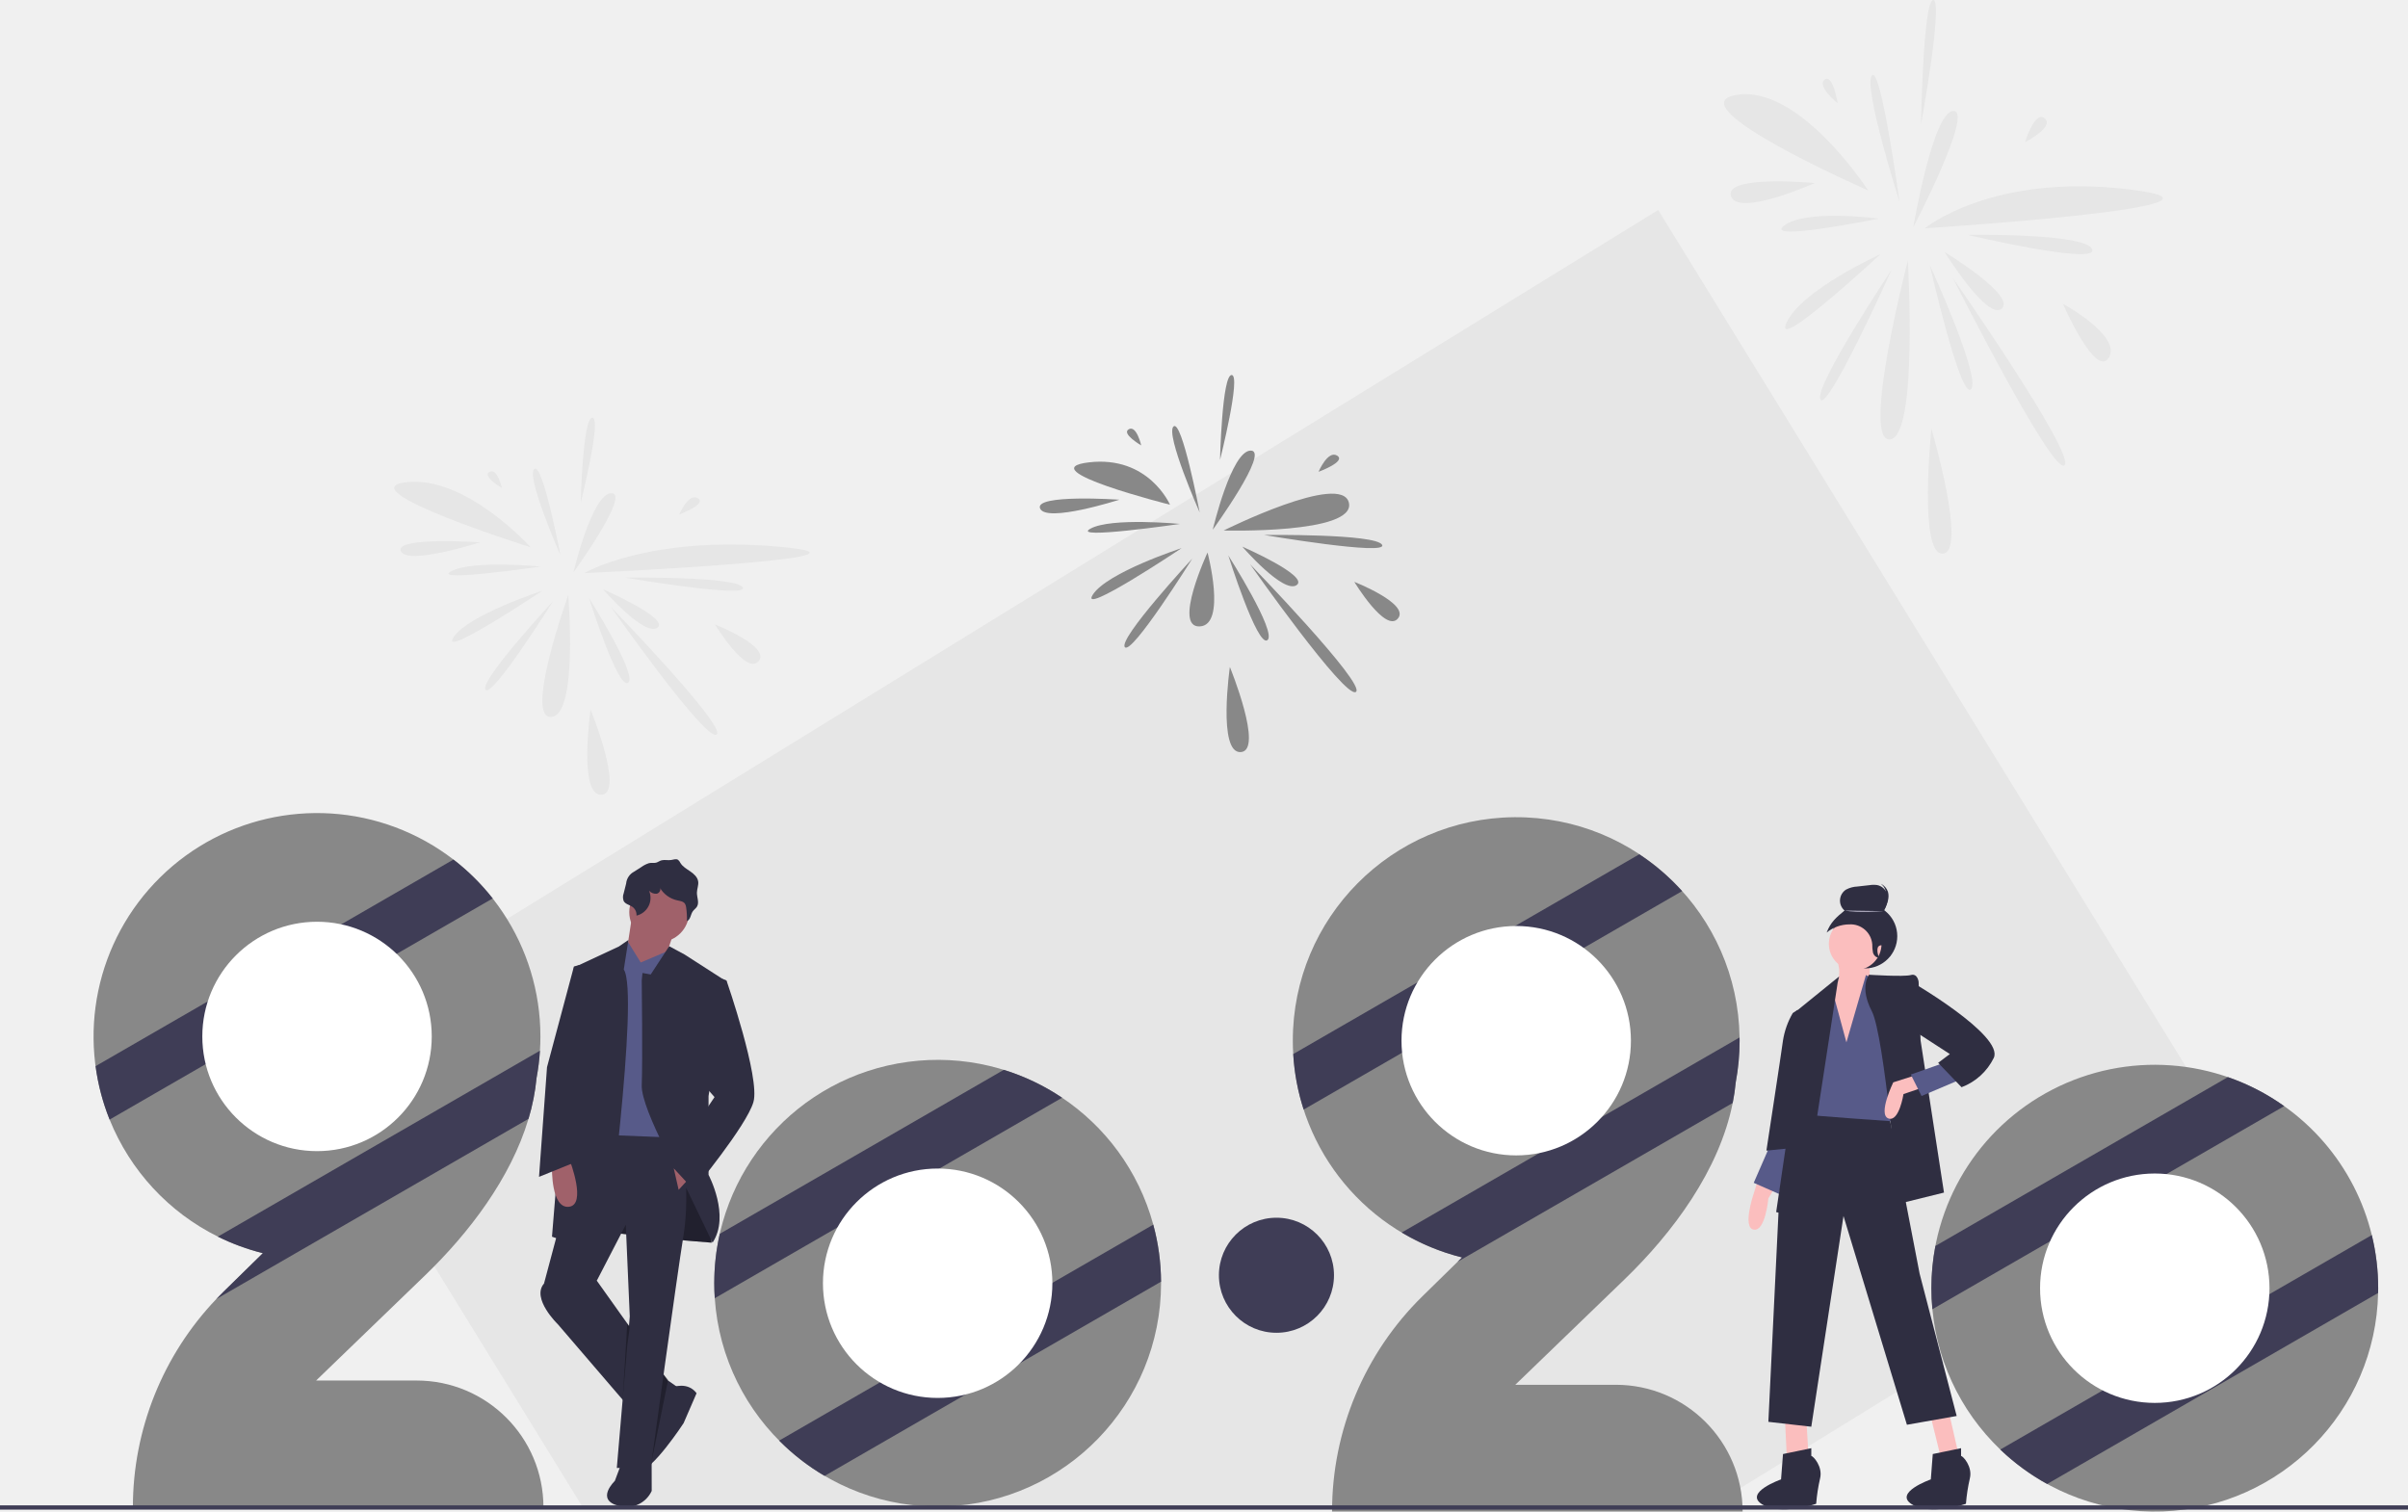
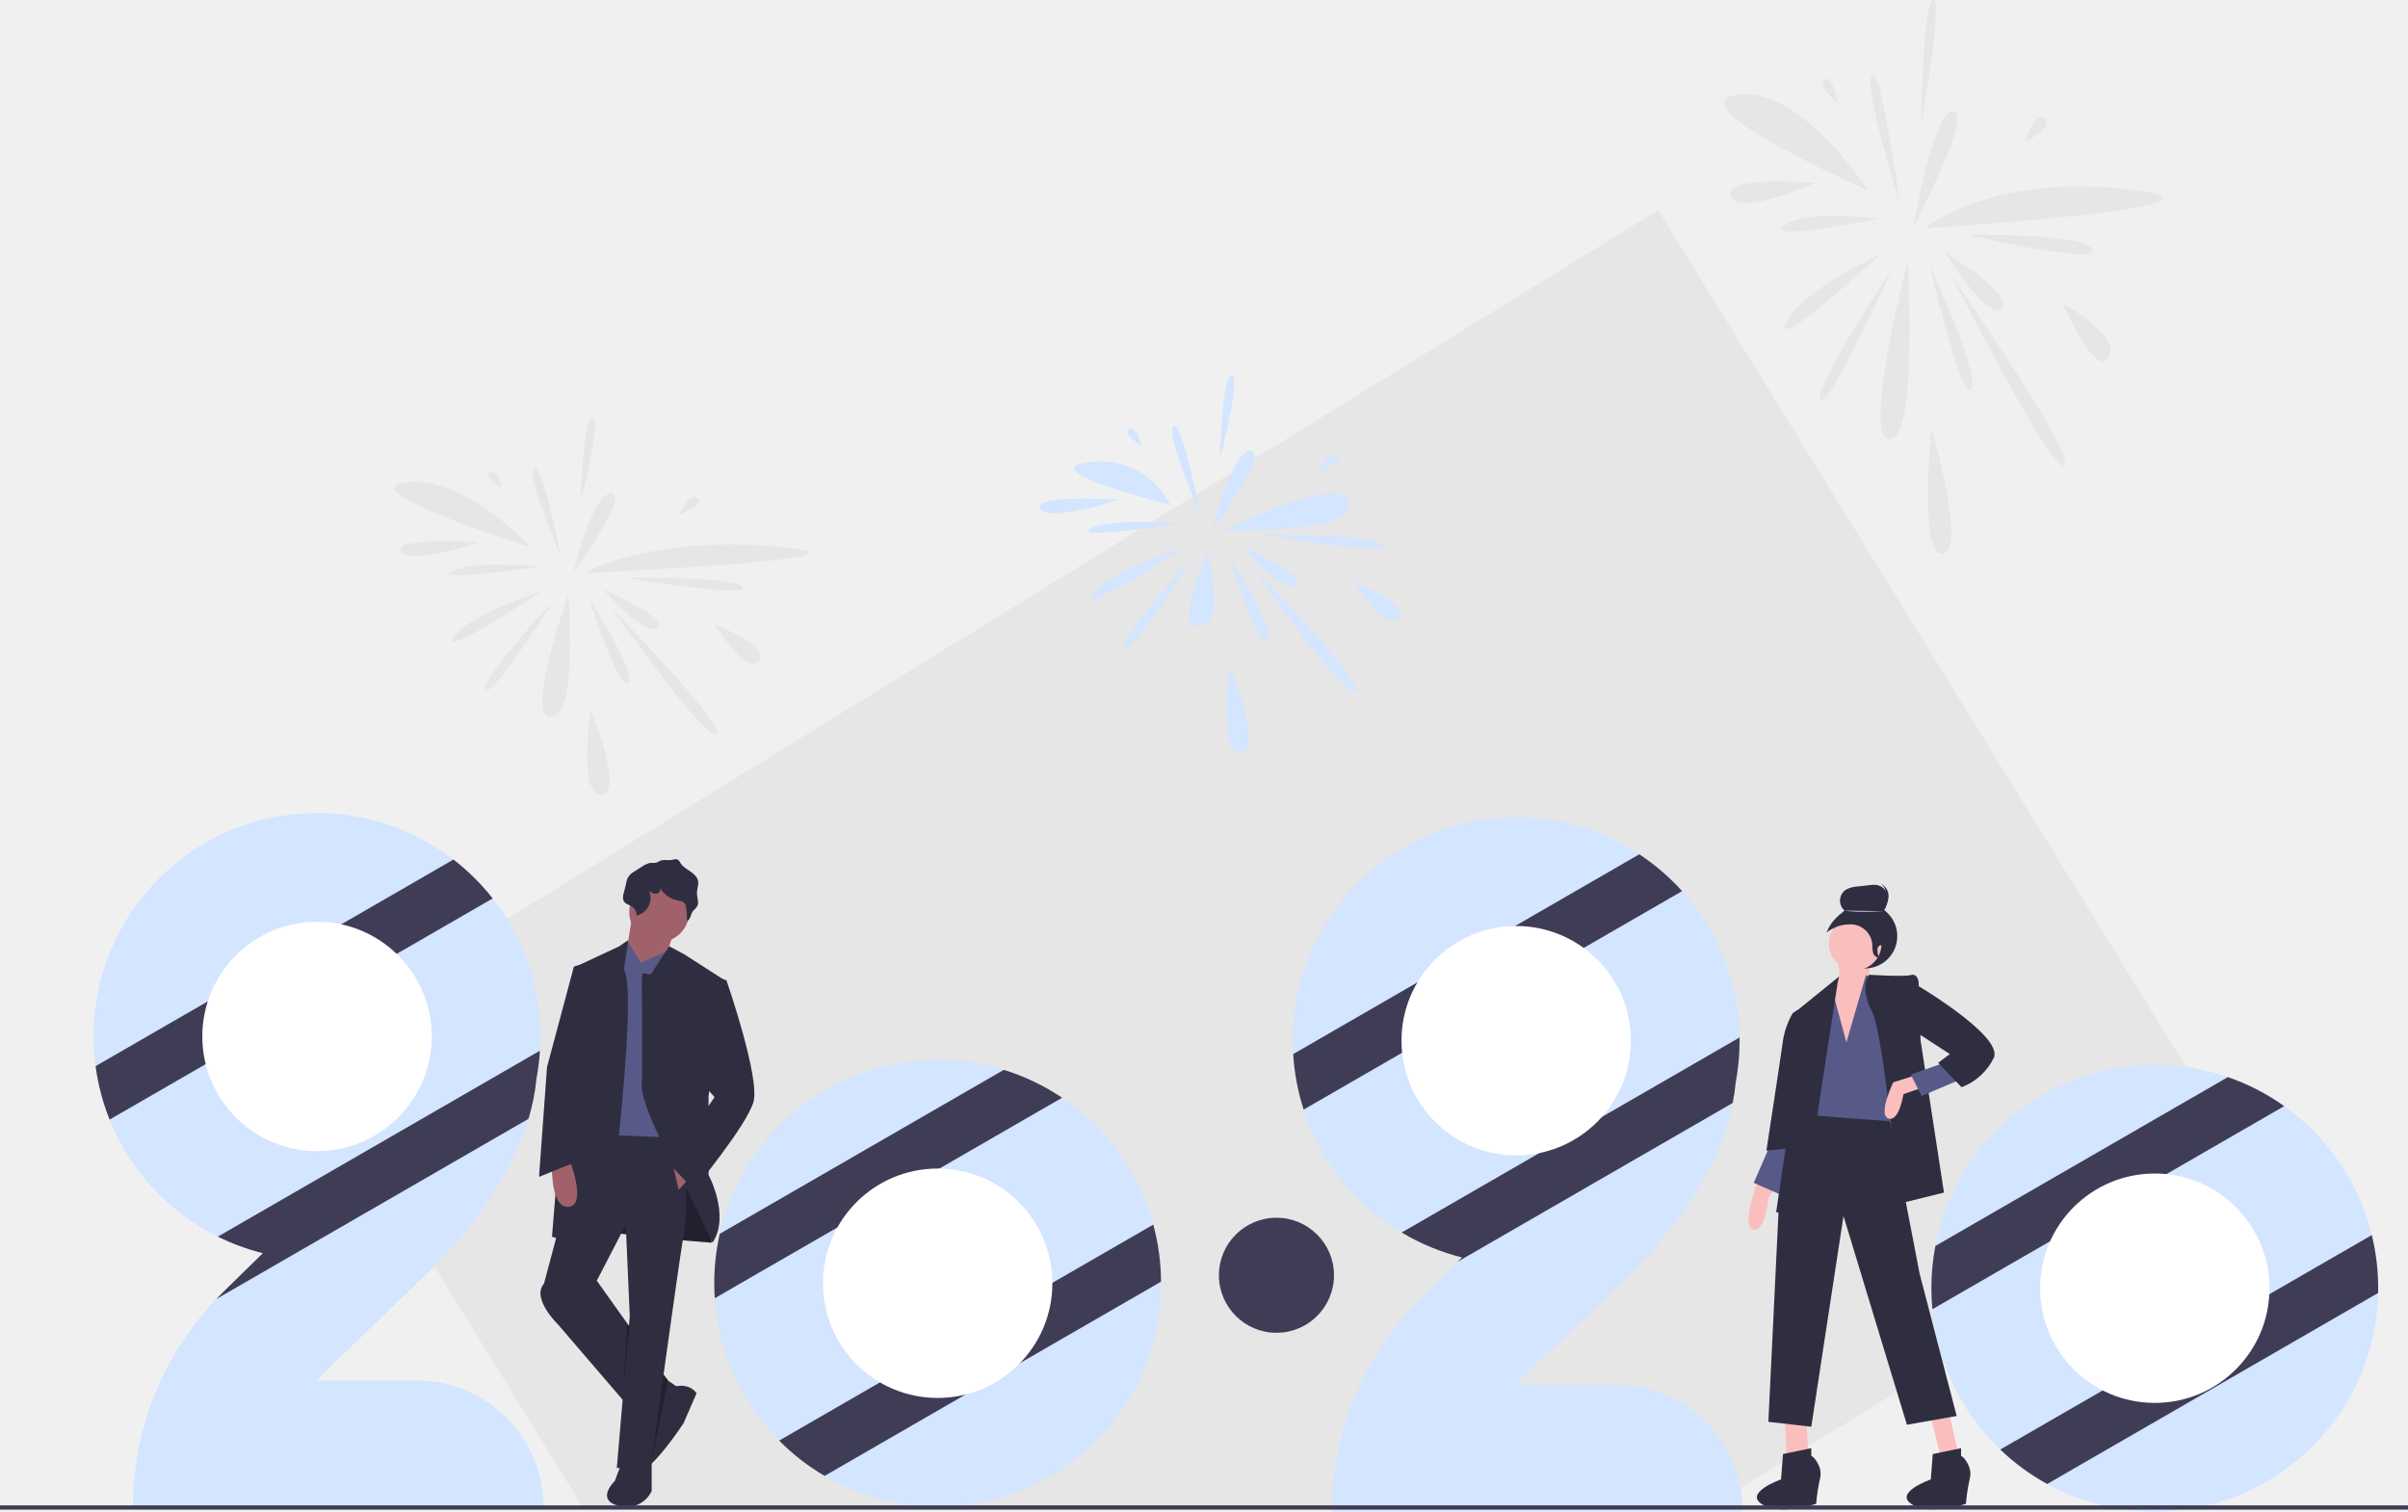
<svg xmlns="http://www.w3.org/2000/svg" id="e24bc711-9e15-4fed-90f5-8f2745b46a2e" data-name="Layer 1" width="1130" height="709.435" viewBox="0 0 1130 709.435">
  <polygon points="1056.61 550.685 801.97 707.525 273.53 707.525 140.39 491.365 778.13 98.565 1056.61 550.685" fill="#e6e6e6" />
  <path d="M912.456,548.604l-.458,13.883-3.663,29.695L895.973,594.11l-3.205-11.955V566.729s6.868-10.798,5.037-18.125S912.456,548.604,912.456,548.604Z" transform="translate(-35 -95.2825)" fill="#fbbebe" />
  <circle cx="875.186" cy="439.369" r="15.144" fill="#2f2e41" />
  <polygon points="837.622 665.95 838.537 684.723 848.61 681.976 847.695 666.866 837.622 665.95" fill="#fbbebe" />
  <polygon points="905.844 664.119 910.652 683.578 918.893 681.747 914.544 662.745 905.844 664.119" fill="#fbbebe" />
  <path d="M859.801,649.513l-1.831,5.952s-5.494,16.025,0,16.941,6.868-14.652,6.868-14.652l3.205-5.494Z" transform="translate(-35 -95.2825)" fill="#fbbebe" />
  <polygon points="830.754 537.289 822.97 555.146 834.757 560.338 841.285 537.289 830.754 537.289" fill="#575a89" />
  <polygon points="886.156 521.721 900.808 597.728 918.207 664.577 894.855 668.698 865.094 570.713 849.984 669.613 829.838 667.324 834.874 563.388 845.863 518.974 886.156 521.721" fill="#2f2e41" />
  <path d="M884.984,778.632c.916,0,5.494,5.037,4.121,10.531a81.316,81.316,0,0,0-1.831,11.905s-16.712,5.723-25.412.229,8.928-11.676,8.928-11.676l.916-11.905,13.278-2.747Z" transform="translate(-35 -95.2825)" fill="#2f2e41" />
  <path d="M955.267,778.632c.916,0,5.494,5.037,4.121,10.531a81.316,81.316,0,0,0-1.831,11.905s-16.712,5.723-25.412.229,8.928-11.676,8.928-11.676l.916-11.905,13.278-2.747Z" transform="translate(-35 -95.2825)" fill="#2f2e41" />
  <circle cx="870.588" cy="442.968" r="12.362" fill="#fbbebe" />
  <path d="M901.467,584.495l9.157-31.593,3.205,1.831,17.857,44.871-8.242,21.978s-40.293-2.747-40.293-3.205,4.121-53.113,4.121-53.113l7.996-9.248.246,6.501Z" transform="translate(-35 -95.2825)" fill="#575a89" />
  <path d="M935.35,556.107s-.458-4.121-3.663-3.205-19.583-.133-19.583-.133-4.684,5.627,1.268,17.074,12.591,90.429,12.591,90.429l21.291-5.266-10.989-71.428Z" transform="translate(-35 -95.2825)" fill="#2f2e41" />
  <polygon points="863.033 458.306 841.285 475.934 842.658 506.612 833.501 568.882 845.405 571.629 862.347 461.283 863.033 458.306" fill="#2f2e41" />
  <path d="M933.518,600.063l-10.073,3.205s-7.326,15.11-2.289,16.941,7.089-11.426,7.089-11.426l9.394-3.226Z" transform="translate(-35 -95.2825)" fill="#fbbebe" />
  <path d="M879.032,570.759l-.472-1.526-2.276,1.526a37.086,37.086,0,0,0-4.579,12.82c-.916,6.868-7.784,51.739-7.784,51.739l13.736-1.374Z" transform="translate(-35 -95.2825)" fill="#2f2e41" />
  <polygon points="912.254 498.828 896.687 504.322 901.723 514.395 920.038 506.612 912.254 498.828" fill="#575a89" />
  <path d="M930.313,555.191c.458,0,45.329,26.099,40.293,36.63a27.707,27.707,0,0,1-15.11,13.736l-10.989-11.447,5.494-4.121L933.06,579.001Z" transform="translate(-35 -95.2825)" fill="#2f2e41" />
  <path d="M923.111,530.051c-.232-2.834-1.589-5.739-4.098-7.077,1.26-2.531,2.386-5.42,1.556-8.122a6.199,6.199,0,0,0-4.67-4.178,12.165,12.165,0,0,0-3.628.047l-5.658.642a12.356,12.356,0,0,0-5.303,1.428,6.142,6.142,0,0,0-.709,9.858c-3.958,3.166-6.604,5.57-8.405,10.308a17.019,17.019,0,0,1,10.69-3.827,10.19,10.19,0,0,1,10.706,9.336,18.856,18.856,0,0,0,.348,3.953c.385,1.27,1.544,2.459,2.858,2.274-.182.026-1.304-3.342-.514-4.897l.012-.025a1.48,1.48,0,0,1,.804-.69,2.316,2.316,0,0,1,3.078,1.61c.439,1.687,1.142,3.839,1.756,3.268.804-.748.466-7.345.683-8.368A19.202,19.202,0,0,0,923.111,530.051Z" transform="translate(-35 -95.2825)" fill="#2f2e41" />
  <path d="M918.95,522.929s-12.443.812-18.395-.271" transform="translate(-35 -95.2825)" fill="#d0cde1" />
  <path d="M918.245,521.264c1.26-2.531,2.386-5.42,1.556-8.122a6.136,6.136,0,0,0-2.171-3.051,6.213,6.213,0,0,1,3.319,3.74c.831,2.702-.295,5.591-1.556,8.122C918.393,521.804,920.754,522.602,918.245,521.264Z" transform="translate(-35 -95.2825)" fill="#2f2e41" />
-   <path d="M139.85,701.577l18.5-18.13a104.203,104.203,0,0,1-21.12-7.77,105.26,105.26,0,0,1-50.79-54.93,104.845,104.845,0,1,1,202.16-39.02q0,3.36-.22,6.68a105.392,105.392,0,0,1-1.59,12.79,99.038,99.038,0,0,1-3.78,19.19c-8.29,27.8-27.85,53.51-48.55,73.49l-51.12,49.34h47.18a59.51,59.51,0,0,1,59.5,59.5H97.36a141.595,141.595,0,0,1,39.15-97.75Q138.145,703.243,139.85,701.577Z" transform="translate(-35 -95.2825)" fill="#888888" />
+   <path d="M139.85,701.577l18.5-18.13a104.203,104.203,0,0,1-21.12-7.77,105.26,105.26,0,0,1-50.79-54.93,104.845,104.845,0,1,1,202.16-39.02q0,3.36-.22,6.68a105.392,105.392,0,0,1-1.59,12.79,99.038,99.038,0,0,1-3.78,19.19c-8.29,27.8-27.85,53.51-48.55,73.49l-51.12,49.34h47.18a59.51,59.51,0,0,1,59.5,59.5H97.36a141.595,141.595,0,0,1,39.15-97.75Q138.145,703.243,139.85,701.577Z" transform="translate(-35 -95.2825)" fill="#D3E5FF" />
  <path d="M266.2,516.957l-45.07,26.02-89.61,51.74-45.08,26.03a104.178,104.178,0,0,1-6.58-25.08l52.65-30.4,62.64-36.16,52.63-30.4A104.662,104.662,0,0,1,266.2,516.957Z" transform="translate(-35 -95.2825)" fill="#3f3d56" />
  <path d="M288.38,588.408a105.392,105.392,0,0,1-1.59,12.79,99.038,99.038,0,0,1-3.78,19.19l-146.5,84.58q1.635-1.725,3.34-3.39l18.5-18.13a104.203,104.203,0,0,1-21.12-7.77Z" transform="translate(-35 -95.2825)" fill="#3f3d56" />
  <circle cx="148.771" cy="486.443" r="53.832" fill="#fff" />
-   <path d="M579.85,697.558a104.834,104.834,0,0,1-209.43,7.03c-.16-2.32-.24-4.67-.24-7.03a104.844,104.844,0,0,1,206.01-27.52v.01a104.045,104.045,0,0,1,3.65,26.76v.01C579.85,697.068,579.85,697.308,579.85,697.558Z" transform="translate(-35 -95.2825)" fill="#888888" />
+   <path d="M579.85,697.558a104.834,104.834,0,0,1-209.43,7.03c-.16-2.32-.24-4.67-.24-7.03a104.844,104.844,0,0,1,206.01-27.52v.01a104.045,104.045,0,0,1,3.65,26.76v.01C579.85,697.068,579.85,697.308,579.85,697.558Z" transform="translate(-35 -95.2825)" fill="#D3E5FF" />
  <path d="M533.41,610.488l-57.6,33.25-47.83,27.62-57.56,33.23c-.16-2.32-.24-4.67-.24-7.03a104.941,104.941,0,0,1,2.58-23.2l133.3-76.96A104.489,104.489,0,0,1,533.41,610.488Z" transform="translate(-35 -95.2825)" fill="#3f3d56" />
  <path d="M579.84,696.808v.01l-66.16,38.19-.02.01-25.57,14.77-66.14,38.19a104.417,104.417,0,0,1-21.32-16.57l47.31-27.32,80.91-46.71,47.34-27.33A104.045,104.045,0,0,1,579.84,696.808Z" transform="translate(-35 -95.2825)" fill="#3f3d56" />
  <circle cx="440.015" cy="602.274" r="53.832" fill="#fff" />
-   <path d="M719.04,687.457l2.05-2.01a104.744,104.744,0,0,1-79.22-95.45q-.195-3.105-.19-6.27a104.825,104.825,0,0,1,209.64-1.52c.02.51.02,1.01.02,1.52a105.866,105.866,0,0,1-1.81,19.47,92.204,92.204,0,0,1-1.43,9.74v.01c-6.26,31.4-27.87,60.7-50.9,82.93l-51.12,49.34h47.18a59.51,59.51,0,0,1,59.5,59.5H660.09a141.607,141.607,0,0,1,42.5-101.14Z" transform="translate(-35 -95.2825)" fill="#888888" />
+   <path d="M719.04,687.457l2.05-2.01a104.744,104.744,0,0,1-79.22-95.45q-.195-3.105-.19-6.27a104.825,104.825,0,0,1,209.64-1.52c.02.51.02,1.01.02,1.52a105.866,105.866,0,0,1-1.81,19.47,92.204,92.204,0,0,1-1.43,9.74v.01c-6.26,31.4-27.87,60.7-50.9,82.93l-51.12,49.34h47.18a59.51,59.51,0,0,1,59.5,59.5H660.09a141.607,141.607,0,0,1,42.5-101.14Z" transform="translate(-35 -95.2825)" fill="#D3E5FF" />
  <path d="M824.36,513.517l-177.59,102.53a103.896,103.896,0,0,1-4.9-26.05l162.4-93.76A104.975,104.975,0,0,1,824.36,513.517Z" transform="translate(-35 -95.2825)" fill="#3f3d56" />
  <path d="M851.34,583.728a105.866,105.866,0,0,1-1.81,19.47,92.204,92.204,0,0,1-1.43,9.74v.01l-129.06,74.51,2.05-2.01a104.17,104.17,0,0,1-28.32-11.7l158.55-91.54C851.34,582.717,851.34,583.217,851.34,583.728Z" transform="translate(-35 -95.2825)" fill="#3f3d56" />
  <circle cx="711.509" cy="488.443" r="53.832" fill="#fff" />
-   <path d="M1151,699.887c0,.74-.01,1.49-.02,2.23a104.829,104.829,0,0,1-209.17,7.63c-.32-3.25-.47-6.53-.47-9.86a104.81,104.81,0,0,1,165.56-85.46,104.657,104.657,0,0,1,44.1,85.46Z" transform="translate(-35 -95.2825)" fill="#888888" />
+   <path d="M1151,699.887c0,.74-.01,1.49-.02,2.23a104.829,104.829,0,0,1-209.17,7.63c-.32-3.25-.47-6.53-.47-9.86a104.81,104.81,0,0,1,165.56-85.46,104.657,104.657,0,0,1,44.1,85.46Z" transform="translate(-35 -95.2825)" fill="#D3E5FF" />
  <path d="M1106.9,614.428l-165.09,95.32c-.32-3.25-.47-6.53-.47-9.86a103.789,103.789,0,0,1,1.89-19.84l137.25-79.24A104.31,104.31,0,0,1,1106.9,614.428Z" transform="translate(-35 -95.2825)" fill="#3f3d56" />
  <path d="M1151,699.887c0,.74-.01,1.49-.02,2.23l-155.3,89.66a104.68,104.68,0,0,1-22.01-16.17l174.34-100.66A104.552,104.552,0,0,1,1151,699.887Z" transform="translate(-35 -95.2825)" fill="#3f3d56" />
  <circle cx="1011.17" cy="604.607" r="53.832" fill="#fff" />
  <path d="M368.902,669.621v8.891s-63.639-4.679-66.915-9.827,4.211-39.307,4.211-39.307l55.216,10.763Z" transform="translate(-35 -95.2825)" fill="#2f2e41" />
  <path d="M368.902,669.621v8.891s-63.639-4.679-66.915-9.827,4.211-39.307,4.211-39.307l55.216,10.763Z" transform="translate(-35 -95.2825)" opacity="0.3" />
  <path d="M313.686,694.421l34.627,48.665,4.679,3.276-13.57,20.121-42.582-49.601s-12.634-12.166-6.551-19.185S313.686,694.421,313.686,694.421Z" transform="translate(-35 -95.2825)" fill="#2f2e41" />
  <path d="M350.653,746.362s7.019-2.808,11.23,2.808l-6.083,14.038s-14.974,22.929-21.057,22.461-4.679-9.359-2.808-10.295S338.45,765.351,338.45,765.351Z" transform="translate(-35 -95.2825)" fill="#2f2e41" />
  <path d="M340.799,781.033l.027,13.995a12.98,12.98,0,0,1-15.442,7.019c-11.23-2.808-1.872-11.698-1.872-11.698l2.808-7.487Z" transform="translate(-35 -95.2825)" fill="#2f2e41" />
  <circle cx="309.336" cy="428.108" r="14.038" fill="#a0616a" />
  <polygon points="296.935 427.874 294.128 446.124 307.23 464.841 316.589 436.297 296.935 427.874" fill="#a0616a" />
  <polygon points="300.679 451.739 313.29 446.358 315.185 538.307 275.878 535.499 289.448 447.527 294.74 442.146 300.679 451.739" fill="#575a89" />
  <path d="M336.147,555.444l.349-3.513,3.863.705,8.674-13.26,7.236,3.902,19.653,12.634-8.423,53.813v36.967s10.295,19.185,1.872,31.82L357.672,654.179s-21.993-37.903-21.525-49.601S336.147,555.444,336.147,555.444Z" transform="translate(-35 -95.2825)" fill="#2f2e41" />
  <path d="M327.724,550.297l2.168-13.858-4.508,3.095-21.057,9.827-10.295,126.343,24.801,8.891S335.211,561.527,327.724,550.297Z" transform="translate(-35 -95.2825)" fill="#2f2e41" />
  <path d="M309.007,627.506l45.858,1.872s4.211,25.269.936,45.39-15.442,109.497-15.442,109.497H324.448l6.083-71.126-1.872-43.05L315.09,696.293l-24.801,1.404Z" transform="translate(-35 -95.2825)" fill="#2f2e41" />
  <path d="M349.97,498.911c1.091-.177,2.297-.683,3.222-.079a4.275,4.275,0,0,1,1.115,1.485c1.071,1.748,2.946,2.802,4.638,3.959s3.381,2.671,3.687,4.698c.264,1.745-.563,3.475-.588,5.24-.031,2.233,1.18,4.653.036,6.571-.523.877-1.452,1.442-2.024,2.287-1.01,1.493-1.005,3.9-2.709,4.49a35.078,35.078,0,0,0-.358-6.378,4.166,4.166,0,0,0-.543-1.734c-.762-1.139-2.324-1.312-3.664-1.602a12.597,12.597,0,0,1-8.216-6.079c.857,1.016-.116,2.732-1.422,2.978a4.341,4.341,0,0,1-3.567-1.421A8.545,8.545,0,0,1,333.686,525.02a4.636,4.636,0,0,0-1.903-4.121c-1.352-.956-3.285-1.24-4.091-2.686a5.074,5.074,0,0,1-.014-3.678l1.147-4.554a7.008,7.008,0,0,1,3.774-5.614l3.438-2.199a12.364,12.364,0,0,1,3.523-1.774c1.125-.282,2.265.066,3.368-.236.911-.25,1.652-.903,2.599-1.112C346.99,498.723,348.498,499.15,349.97,498.911Z" transform="translate(-35 -95.2825)" fill="#2f2e41" />
  <path d="M302.455,640.141s7.955,20.589-.468,21.525-7.955-18.25-7.955-18.25Z" transform="translate(-35 -95.2825)" fill="#a0616a" />
  <polygon points="274.007 454.546 271.755 452.946 269.327 453.611 256.693 500.872 252.949 552.345 270.263 545.326 269.327 508.827 274.007 454.546" fill="#2f2e41" />
  <polygon points="323.608 552.813 318.461 558.428 316.171 548.344 323.608 552.813" fill="#a0616a" />
  <path d="M371.71,556.38l2.374-1.649,1.838.713s15.91,45.858,12.634,57.088-28.076,41.178-28.076,41.178L349.249,641.544l21.057-31.352-6.551-7.487Z" transform="translate(-35 -95.2825)" fill="#2f2e41" />
  <polygon points="294.358 631.579 292.188 656.95 294.358 621.164 295.532 622.814 294.358 631.579" opacity="0.3" />
  <polygon points="311.39 645.101 305.799 685.75 313.547 647.57 311.39 645.101" opacity="0.3" />
  <rect y="706.525" width="1130" height="2" fill="#3f3d56" />
  <circle cx="599" cy="598.525" r="27" fill="#3f3d56" />
  <path d="M917.445,214.571s-36.96,16.694-44.048,32.104S917.445,214.571,917.445,214.571Z" transform="translate(-35 -95.2825)" fill="#e6e6e6" />
  <path d="M916.644,197.897s-34.06-4.591-44.393,3.255S916.644,197.897,916.644,197.897Z" transform="translate(-35 -95.2825)" fill="#e6e6e6" />
  <path d="M926.392,190.03s-17.132-53.947-12.981-59.286S926.392,190.03,926.392,190.03Z" transform="translate(-35 -95.2825)" fill="#e6e6e6" />
  <path d="M932.867,201.893s9.195-54.528,18.829-54.528S932.867,201.893,932.867,201.893Z" transform="translate(-35 -95.2825)" fill="#e6e6e6" />
  <path d="M938.264,202.437s31.614-26.199,96.385-18.202S938.264,202.437,938.264,202.437Z" transform="translate(-35 -95.2825)" fill="#e6e6e6" />
  <path d="M958.313,205.509s55.377-.969,58.488,6.785S958.313,205.509,958.313,205.509Z" transform="translate(-35 -95.2825)" fill="#e6e6e6" />
  <path d="M947.517,213.56s33.448,20.274,26.912,26.512S947.517,213.56,947.517,213.56Z" transform="translate(-35 -95.2825)" fill="#e6e6e6" />
  <path d="M1003.035,237.829s27.759,15.168,21.59,25.28S1003.035,237.829,1003.035,237.829Z" transform="translate(-35 -95.2825)" fill="#e6e6e6" />
  <path d="M951.373,225.694s57.831,82.918,52.433,87.974S951.373,225.694,951.373,225.694Z" transform="translate(-35 -95.2825)" fill="#e6e6e6" />
  <path d="M940.578,219.627s24.348,53.18,19.379,58.35S940.578,219.627,940.578,219.627Z" transform="translate(-35 -95.2825)" fill="#e6e6e6" />
  <path d="M930.277,217.605s-21.914,84.797-8.467,83.923S930.277,217.605,930.277,217.605Z" transform="translate(-35 -95.2825)" fill="#e6e6e6" />
  <path d="M922.708,221.82s-36.784,55.173-33.418,60.984S922.708,221.82,922.708,221.82Z" transform="translate(-35 -95.2825)" fill="#e6e6e6" />
  <path d="M911.668,184.667s-32.07-49.678-61.725-44.863S911.668,184.667,911.668,184.667Z" transform="translate(-35 -95.2825)" fill="#e6e6e6" />
  <path d="M886.602,181.202s-42.409-4.045-39.325,6.067S886.602,181.202,886.602,181.202Z" transform="translate(-35 -95.2825)" fill="#e6e6e6" />
  <path d="M897.397,143.787s-2.313-14.157-6.169-11.123S897.397,143.787,897.397,143.787Z" transform="translate(-35 -95.2825)" fill="#e6e6e6" />
  <path d="M936.465,153.804s10.581-58.307,5.785-58.521S936.465,153.804,936.465,153.804Z" transform="translate(-35 -95.2825)" fill="#e6e6e6" />
  <path d="M985.3,161.989s4.626-15.168,9.253-11.123S985.3,161.989,985.3,161.989Z" transform="translate(-35 -95.2825)" fill="#e6e6e6" />
  <path d="M941.349,296.478s-6.169,59.661,5.398,58.65S941.349,296.478,941.349,296.478Z" transform="translate(-35 -95.2825)" fill="#e6e6e6" />
  <path d="M289.511,372.535s-34.99,11.371-41.701,21.867S289.511,372.535,289.511,372.535Z" transform="translate(-35 -95.2825)" fill="#e6e6e6" />
  <path d="M288.752,361.177s-32.245-3.127-42.027,2.217S288.752,361.177,288.752,361.177Z" transform="translate(-35 -95.2825)" fill="#e6e6e6" />
  <path d="M297.98,355.819s-16.219-36.745-12.289-40.382S297.98,355.819,297.98,355.819Z" transform="translate(-35 -95.2825)" fill="#e6e6e6" />
  <path d="M304.11,363.899s8.705-37.141,17.825-37.141S304.11,363.899,304.11,363.899Z" transform="translate(-35 -95.2825)" fill="#e6e6e6" />
  <path d="M309.22,364.27s29.929-17.845,91.248-12.398S309.22,364.27,309.22,364.27Z" transform="translate(-35 -95.2825)" fill="#e6e6e6" />
  <path d="M328.2,366.362s52.425-.66,55.371,4.622S328.2,366.362,328.2,366.362Z" transform="translate(-35 -95.2825)" fill="#e6e6e6" />
  <path d="M317.98,371.846s31.665,13.81,25.478,18.059S317.98,371.846,317.98,371.846Z" transform="translate(-35 -95.2825)" fill="#e6e6e6" />
  <path d="M370.538,388.377s26.279,10.332,20.439,17.219S370.538,388.377,370.538,388.377Z" transform="translate(-35 -95.2825)" fill="#e6e6e6" />
  <path d="M321.63,380.111s54.749,56.479,49.639,59.923S321.63,380.111,321.63,380.111Z" transform="translate(-35 -95.2825)" fill="#e6e6e6" />
  <path d="M311.41,375.979s23.051,36.223,18.346,39.745S311.41,375.979,311.41,375.979Z" transform="translate(-35 -95.2825)" fill="#e6e6e6" />
  <path d="M301.658,374.601S280.913,432.36,293.643,431.764,301.658,374.601,301.658,374.601Z" transform="translate(-35 -95.2825)" fill="#e6e6e6" />
  <path d="M294.493,377.472s-34.824,37.581-31.637,41.539S294.493,377.472,294.493,377.472Z" transform="translate(-35 -95.2825)" fill="#e6e6e6" />
  <path d="M284.041,352.166s-30.36-33.838-58.435-30.558S284.041,352.166,284.041,352.166Z" transform="translate(-35 -95.2825)" fill="#e6e6e6" />
  <path d="M260.311,349.806s-40.149-2.755-37.229,4.133S260.311,349.806,260.311,349.806Z" transform="translate(-35 -95.2825)" fill="#e6e6e6" />
  <path d="M270.531,324.321s-2.19-9.643-5.84-7.576S270.531,324.321,270.531,324.321Z" transform="translate(-35 -95.2825)" fill="#e6e6e6" />
  <path d="M307.516,331.144s10.017-39.715,5.477-39.861S307.516,331.144,307.516,331.144Z" transform="translate(-35 -95.2825)" fill="#e6e6e6" />
  <path d="M353.749,336.719s4.38-10.332,8.76-7.576S353.749,336.719,353.749,336.719Z" transform="translate(-35 -95.2825)" fill="#e6e6e6" />
  <path d="M312.14,428.325s-5.84,40.637,5.11,39.949S312.14,428.325,312.14,428.325Z" transform="translate(-35 -95.2825)" fill="#e6e6e6" />
-   <path d="M589.511,352.535s-34.99,11.371-41.701,21.867S589.511,352.535,589.511,352.535Z" transform="translate(-35 -95.2825)" fill="#888888" />
-   <path d="M588.752,341.177s-32.245-3.127-42.027,2.217S588.752,341.177,588.752,341.177Z" transform="translate(-35 -95.2825)" fill="#888888" />
-   <path d="M597.98,335.819s-16.219-36.745-12.289-40.382S597.98,335.819,597.98,335.819Z" transform="translate(-35 -95.2825)" fill="#888888" />
-   <path d="M604.11,343.899s8.705-37.141,17.825-37.141S604.11,343.899,604.11,343.899Z" transform="translate(-35 -95.2825)" fill="#888888" />
-   <path d="M609.22,344.27S664.753,316.588,668,331.283,609.22,344.27,609.22,344.27Z" transform="translate(-35 -95.2825)" fill="#888888" />
-   <path d="M628.2,346.362s52.425-.66,55.371,4.622S628.2,346.362,628.2,346.362Z" transform="translate(-35 -95.2825)" fill="#888888" />
-   <path d="M617.98,351.846s31.665,13.81,25.478,18.059S617.98,351.846,617.98,351.846Z" transform="translate(-35 -95.2825)" fill="#888888" />
-   <path d="M670.538,368.377s26.279,10.332,20.439,17.219S670.538,368.377,670.538,368.377Z" transform="translate(-35 -95.2825)" fill="#888888" />
-   <path d="M621.63,360.111s54.749,56.479,49.639,59.923S621.63,360.111,621.63,360.111Z" transform="translate(-35 -95.2825)" fill="#888888" />
-   <path d="M611.41,355.979s23.051,36.223,18.346,39.745S611.41,355.979,611.41,355.979Z" transform="translate(-35 -95.2825)" fill="#888888" />
-   <path d="M601.658,354.601S585.27,389.878,598,389.283,601.658,354.601,601.658,354.601Z" transform="translate(-35 -95.2825)" fill="#888888" />
-   <path d="M594.493,357.472s-34.824,37.581-31.637,41.539S594.493,357.472,594.493,357.472Z" transform="translate(-35 -95.2825)" fill="#888888" />
-   <path d="M584.041,332.166S574.075,309.003,546,312.283,584.041,332.166,584.041,332.166Z" transform="translate(-35 -95.2825)" fill="#888888" />
-   <path d="M560.311,329.806s-40.149-2.755-37.229,4.133S560.311,329.806,560.311,329.806Z" transform="translate(-35 -95.2825)" fill="#888888" />
-   <path d="M570.531,304.321s-2.19-9.643-5.84-7.576S570.531,304.321,570.531,304.321Z" transform="translate(-35 -95.2825)" fill="#888888" />
-   <path d="M607.516,311.144s10.017-39.715,5.477-39.861S607.516,311.144,607.516,311.144Z" transform="translate(-35 -95.2825)" fill="#888888" />
-   <path d="M653.749,316.719s4.38-10.332,8.76-7.576S653.749,316.719,653.749,316.719Z" transform="translate(-35 -95.2825)" fill="#888888" />
-   <path d="M612.14,408.325s-5.84,40.637,5.11,39.949S612.14,408.325,612.14,408.325Z" transform="translate(-35 -95.2825)" fill="#888888" />
+   <path d="M589.511,352.535s-34.99,11.371-41.701,21.867S589.511,352.535,589.511,352.535Z" transform="translate(-35 -95.2825)" fill="#D3E5FF" />
+   <path d="M588.752,341.177s-32.245-3.127-42.027,2.217S588.752,341.177,588.752,341.177Z" transform="translate(-35 -95.2825)" fill="#D3E5FF" />
+   <path d="M597.98,335.819s-16.219-36.745-12.289-40.382S597.98,335.819,597.98,335.819Z" transform="translate(-35 -95.2825)" fill="#D3E5FF" />
+   <path d="M604.11,343.899s8.705-37.141,17.825-37.141S604.11,343.899,604.11,343.899Z" transform="translate(-35 -95.2825)" fill="#D3E5FF" />
+   <path d="M609.22,344.27S664.753,316.588,668,331.283,609.22,344.27,609.22,344.27Z" transform="translate(-35 -95.2825)" fill="#D3E5FF" />
+   <path d="M628.2,346.362s52.425-.66,55.371,4.622S628.2,346.362,628.2,346.362Z" transform="translate(-35 -95.2825)" fill="#D3E5FF" />
+   <path d="M617.98,351.846s31.665,13.81,25.478,18.059S617.98,351.846,617.98,351.846Z" transform="translate(-35 -95.2825)" fill="#D3E5FF" />
+   <path d="M670.538,368.377s26.279,10.332,20.439,17.219S670.538,368.377,670.538,368.377Z" transform="translate(-35 -95.2825)" fill="#D3E5FF" />
+   <path d="M621.63,360.111s54.749,56.479,49.639,59.923S621.63,360.111,621.63,360.111Z" transform="translate(-35 -95.2825)" fill="#D3E5FF" />
+   <path d="M611.41,355.979s23.051,36.223,18.346,39.745S611.41,355.979,611.41,355.979Z" transform="translate(-35 -95.2825)" fill="#D3E5FF" />
+   <path d="M601.658,354.601S585.27,389.878,598,389.283,601.658,354.601,601.658,354.601Z" transform="translate(-35 -95.2825)" fill="#D3E5FF" />
+   <path d="M594.493,357.472s-34.824,37.581-31.637,41.539S594.493,357.472,594.493,357.472Z" transform="translate(-35 -95.2825)" fill="#D3E5FF" />
+   <path d="M584.041,332.166S574.075,309.003,546,312.283,584.041,332.166,584.041,332.166Z" transform="translate(-35 -95.2825)" fill="#D3E5FF" />
+   <path d="M560.311,329.806s-40.149-2.755-37.229,4.133S560.311,329.806,560.311,329.806Z" transform="translate(-35 -95.2825)" fill="#D3E5FF" />
+   <path d="M570.531,304.321s-2.19-9.643-5.84-7.576S570.531,304.321,570.531,304.321Z" transform="translate(-35 -95.2825)" fill="#D3E5FF" />
+   <path d="M607.516,311.144s10.017-39.715,5.477-39.861S607.516,311.144,607.516,311.144Z" transform="translate(-35 -95.2825)" fill="#D3E5FF" />
+   <path d="M653.749,316.719s4.38-10.332,8.76-7.576S653.749,316.719,653.749,316.719Z" transform="translate(-35 -95.2825)" fill="#D3E5FF" />
+   <path d="M612.14,408.325s-5.84,40.637,5.11,39.949S612.14,408.325,612.14,408.325Z" transform="translate(-35 -95.2825)" fill="#D3E5FF" />
</svg>
